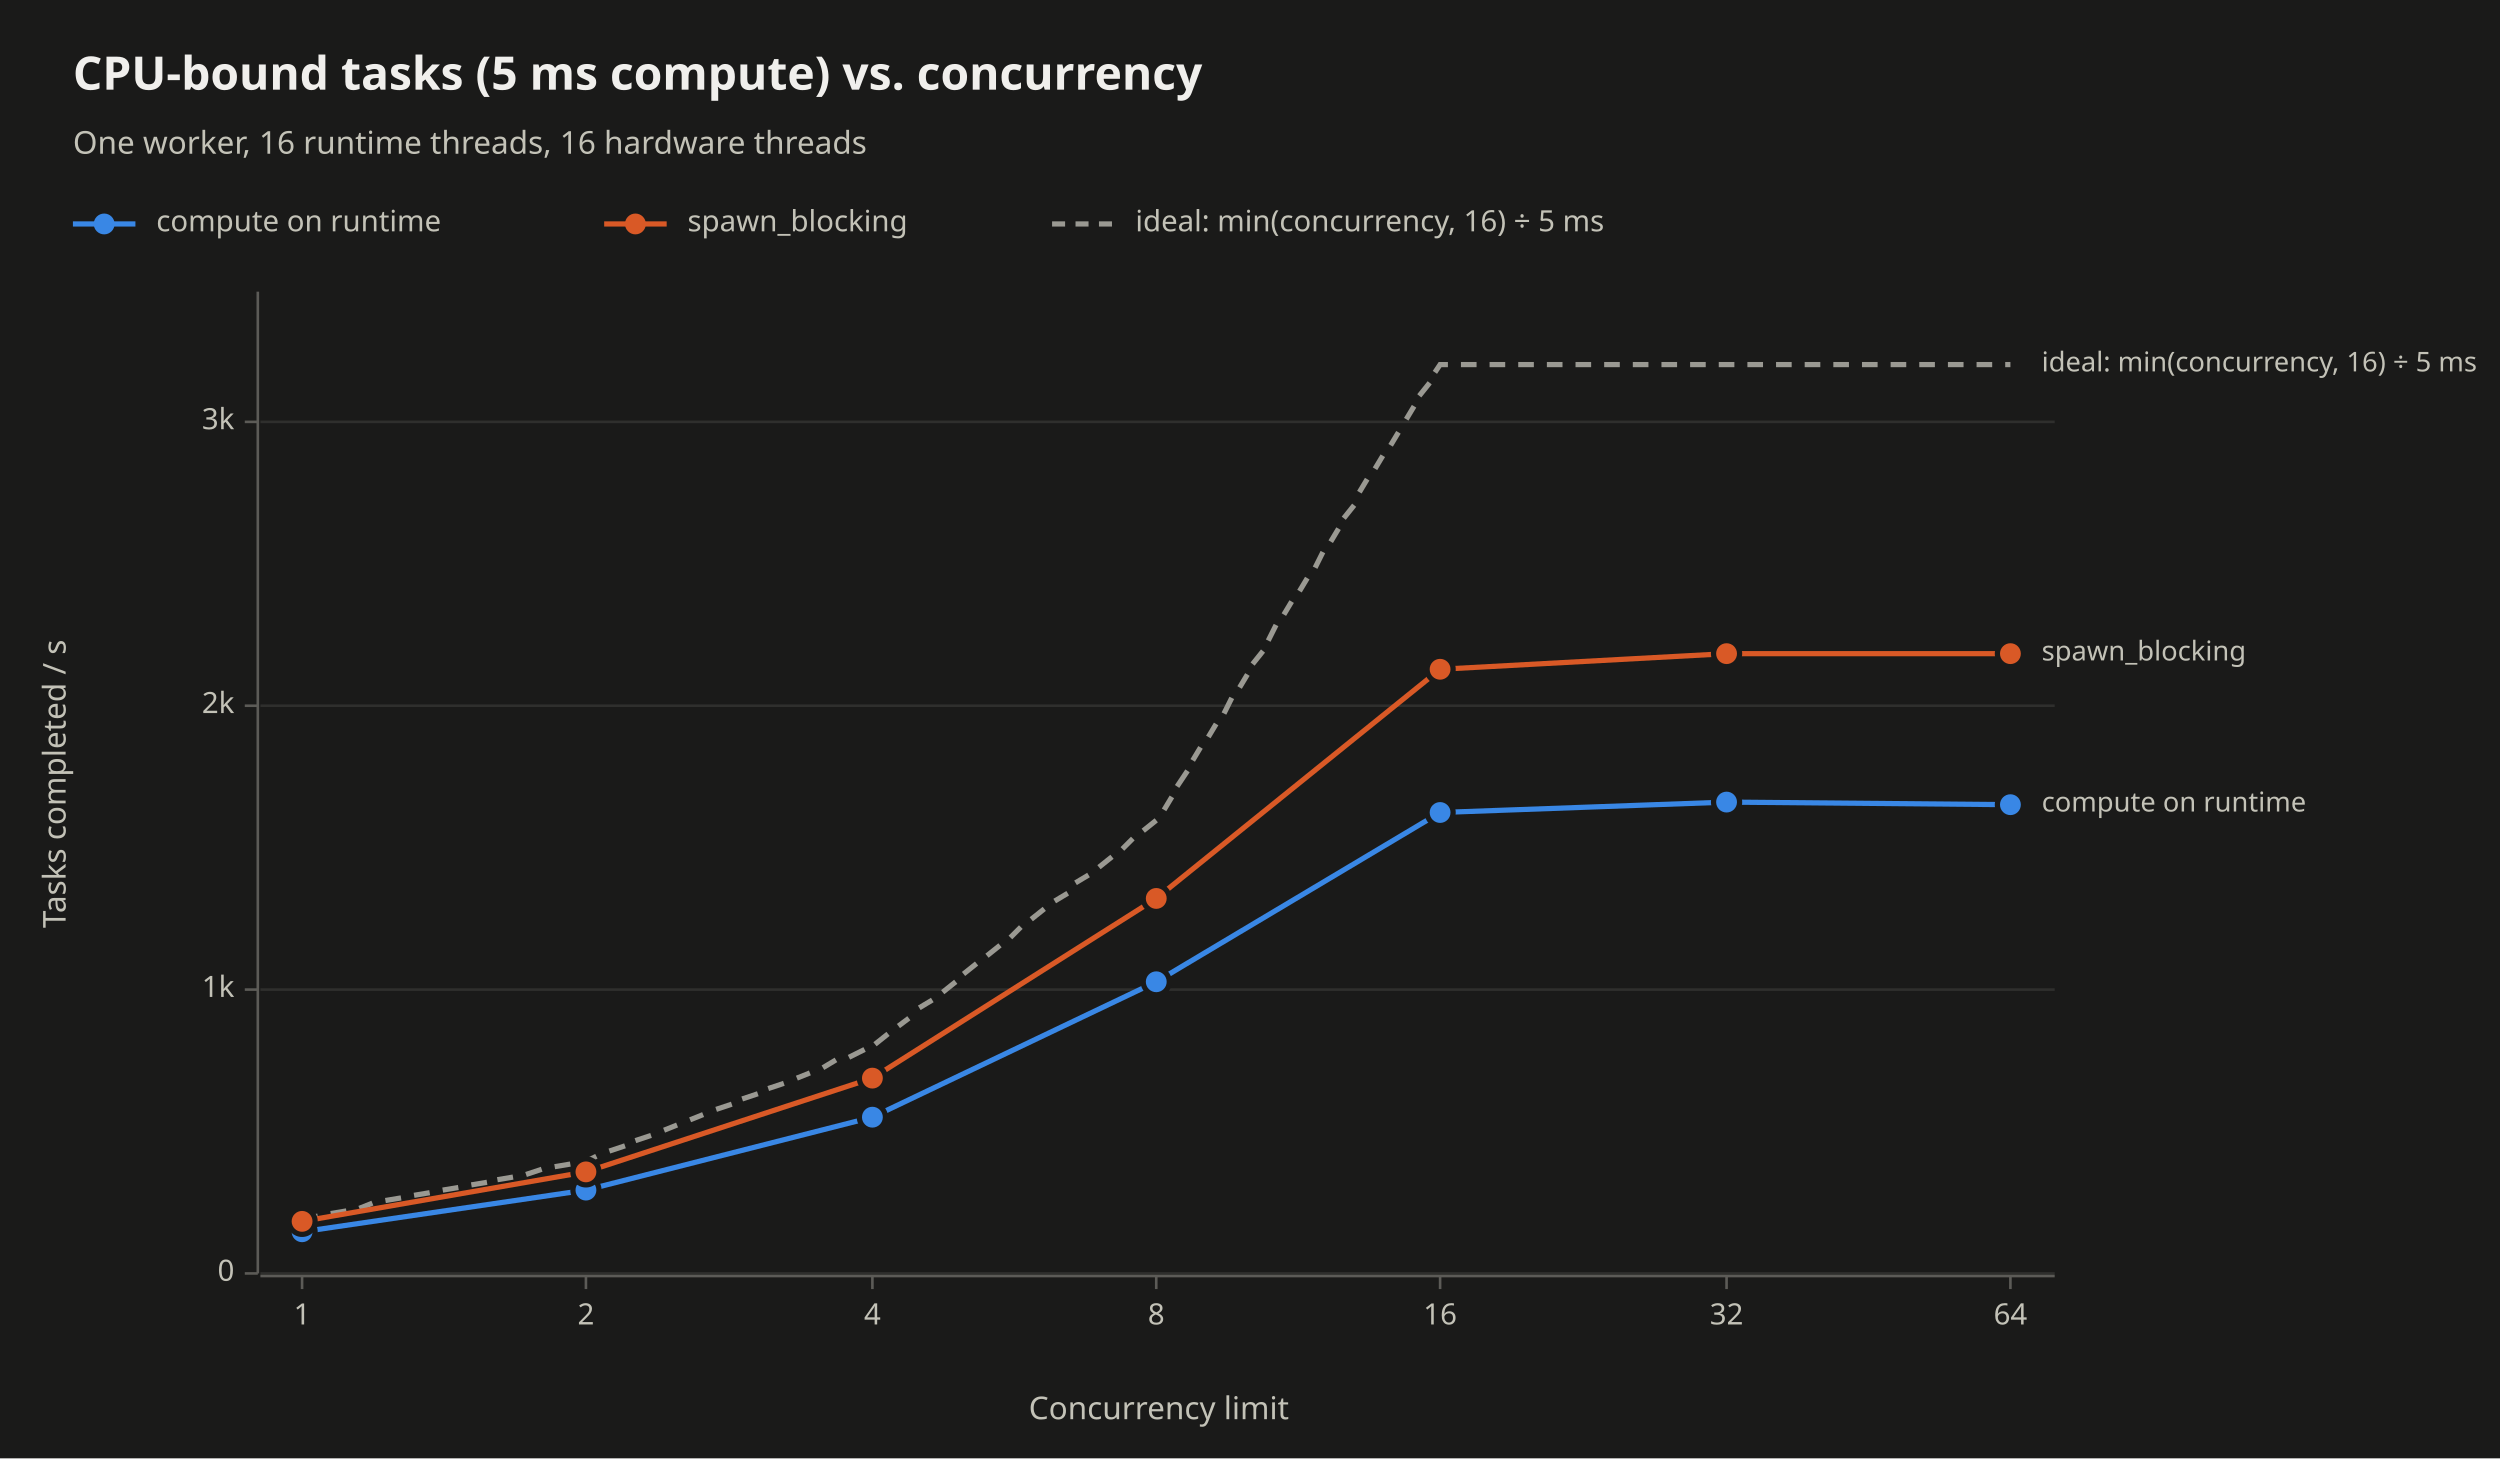
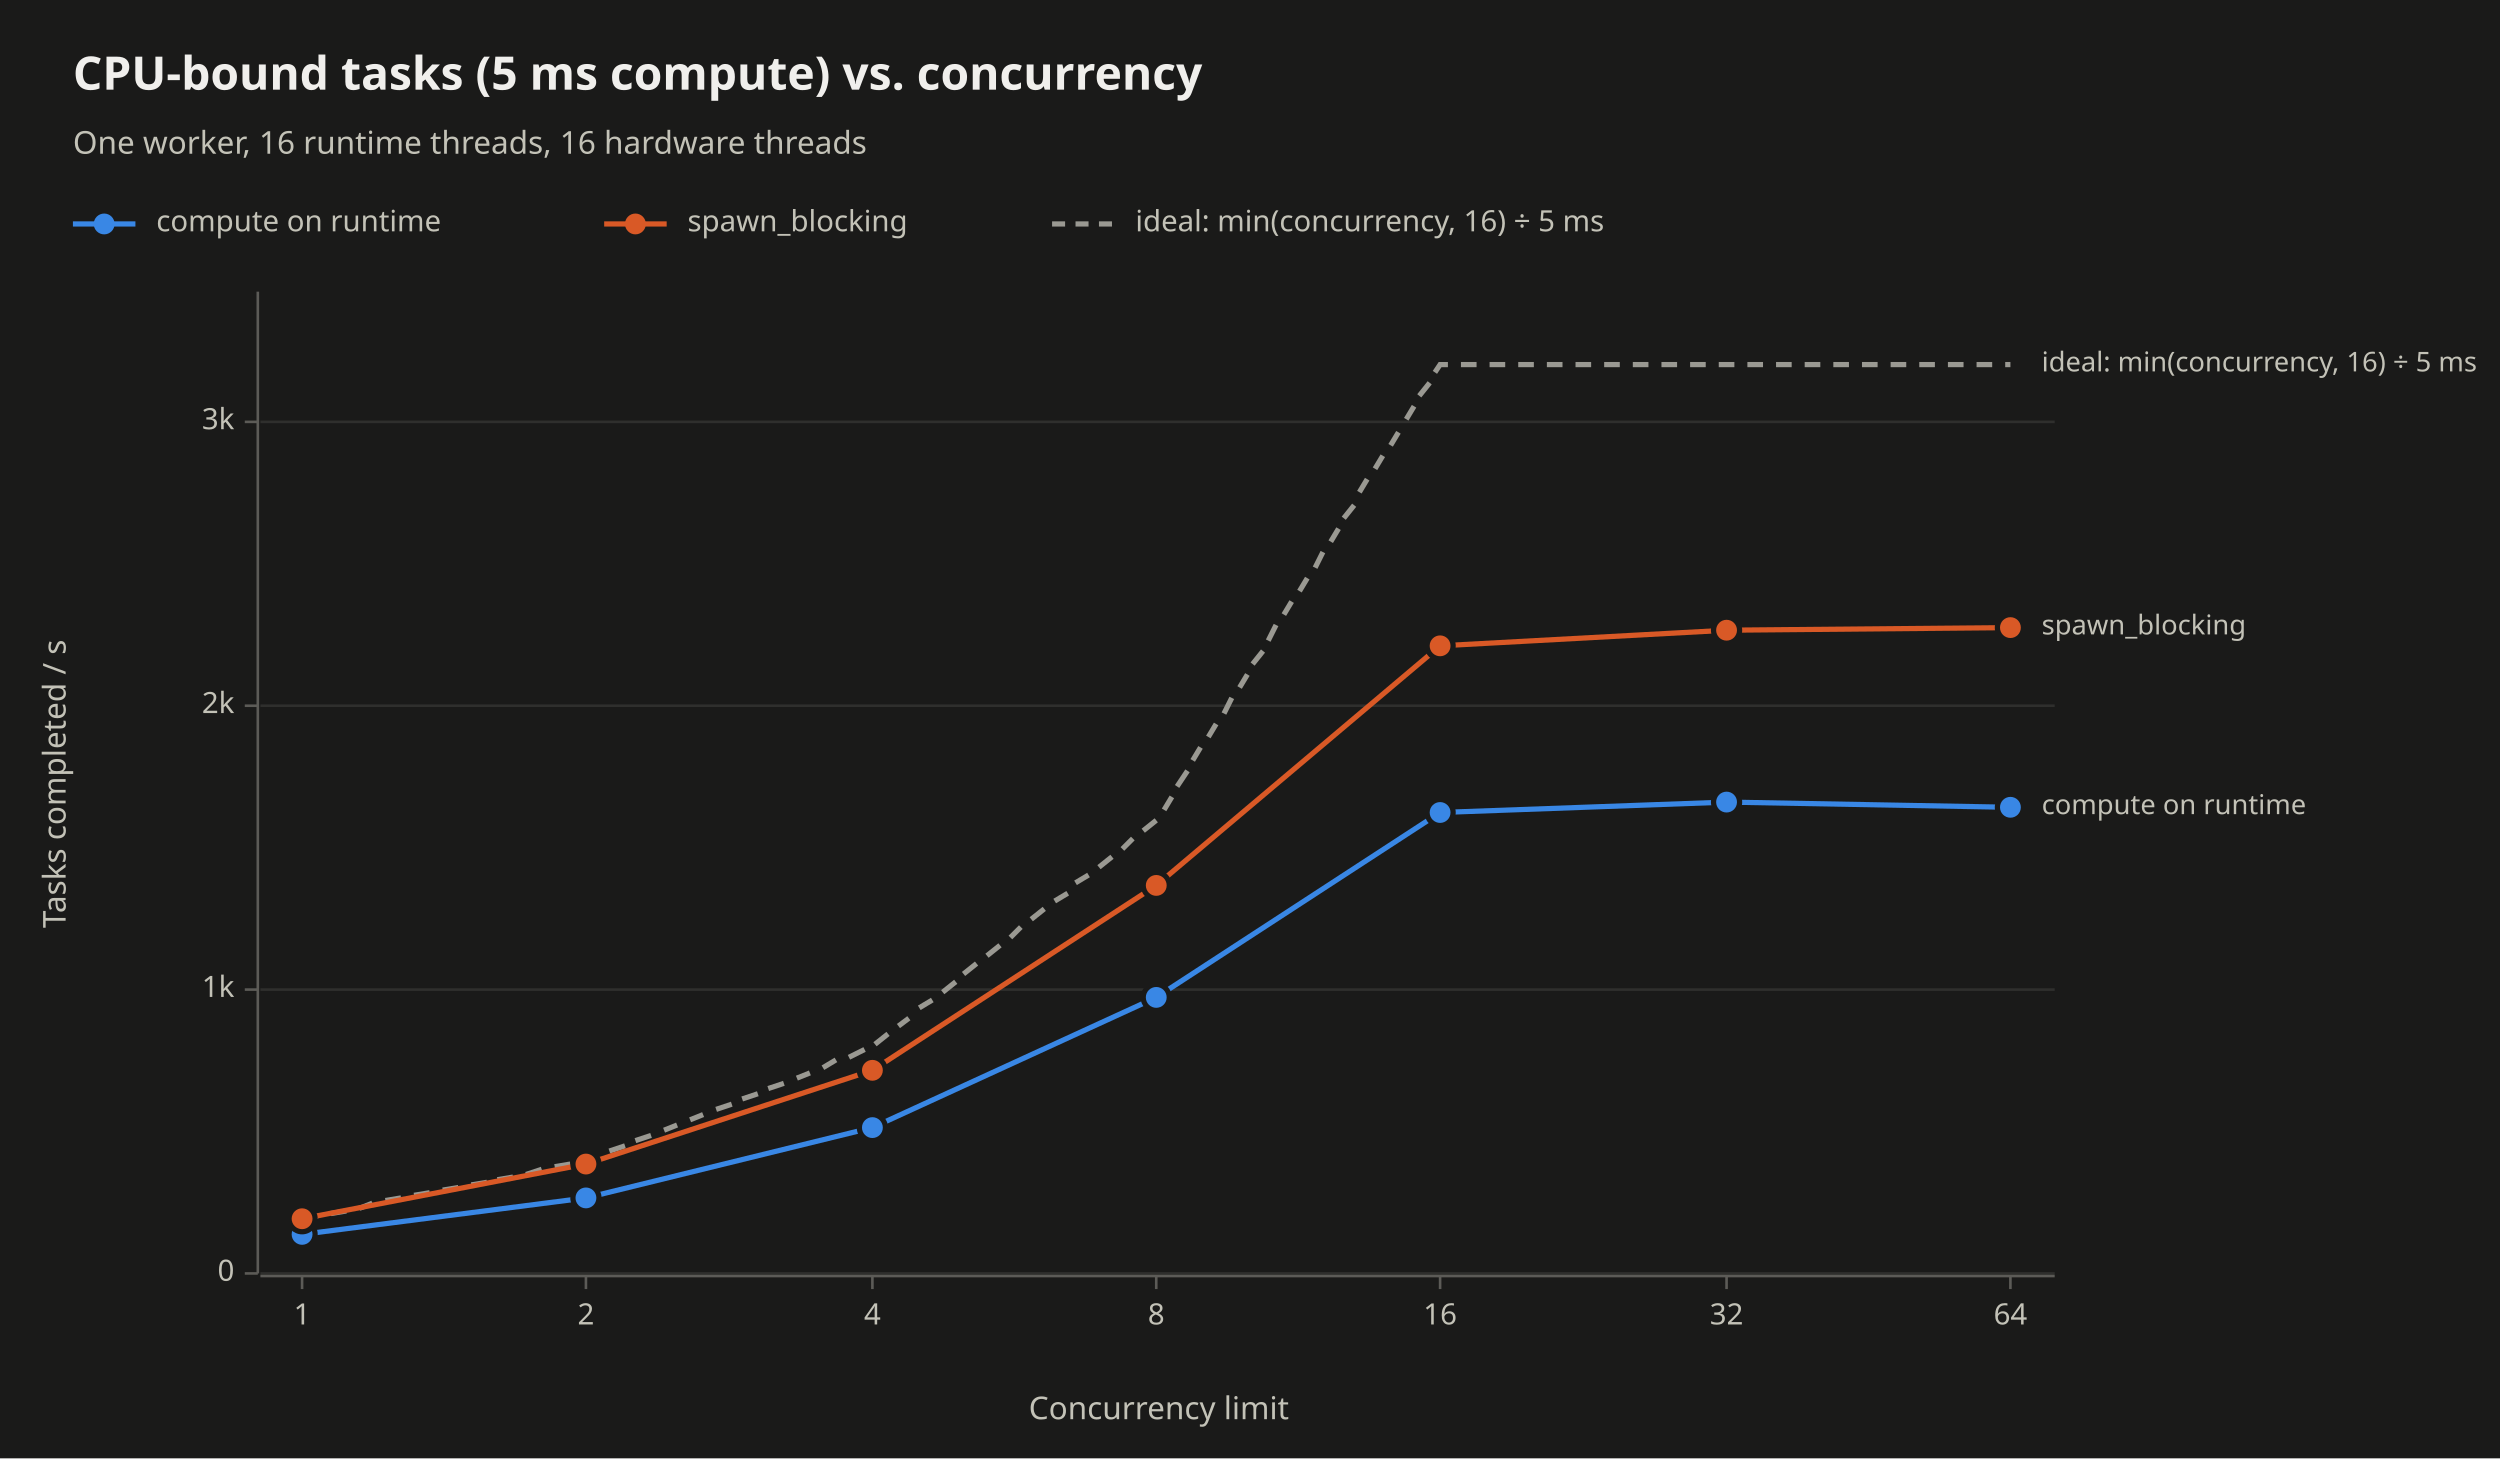
<svg xmlns="http://www.w3.org/2000/svg" width="960" height="560" viewBox="0 0 960 560">
  <rect x="0" y="0" width="960" height="560" opacity="1" fill="#1A1A19" stroke="none" />
  <text x="28" y="30" dy="0.5ex" text-anchor="start" font-family="sans-serif" font-size="17.742" opacity="1" fill="#F0EFEC" font-weight="bold">
CPU-bound tasks (5 ms compute) vs. concurrency
</text>
  <text x="28" y="56" dy="0.5ex" text-anchor="start" font-family="sans-serif" font-size="12.097" opacity="1" fill="#C3C2B7">
One worker, 16 runtime threads, 16 hardware threads
</text>
  <polyline fill="none" opacity="1" stroke="#3987E5" stroke-width="2" points="28,86 52,86 " />
  <circle cx="40" cy="86" r="4" opacity="1" fill="#3987E5" stroke="none" stroke-width="1" />
  <text x="60" y="86" dy="0.5ex" text-anchor="start" font-family="sans-serif" font-size="11.29" opacity="1" fill="#C3C2B7">
compute on runtime
</text>
  <polyline fill="none" opacity="1" stroke="#D95926" stroke-width="2" points="232,86 256,86 " />
  <circle cx="244" cy="86" r="4" opacity="1" fill="#D95926" stroke="none" stroke-width="1" />
  <text x="264" y="86" dy="0.5ex" text-anchor="start" font-family="sans-serif" font-size="11.29" opacity="1" fill="#C3C2B7">
spawn_blocking
</text>
  <polyline fill="none" opacity="1" stroke="#9A9992" stroke-width="2" points="404,86 409,86 " />
  <polyline fill="none" opacity="1" stroke="#9A9992" stroke-width="2" points="413,86 418,86 " />
  <polyline fill="none" opacity="1" stroke="#9A9992" stroke-width="2" points="422,86 427,86 " />
  <text x="436" y="86" dy="0.5ex" text-anchor="start" font-family="sans-serif" font-size="11.29" opacity="1" fill="#C3C2B7">
ideal: min(concurrency, 16) ÷ 5 ms
</text>
  <text x="16" y="301" dy="0.76em" text-anchor="middle" font-family="sans-serif" font-size="12.097" opacity="1" fill="#C3C2B7" transform="rotate(270, 16, 301)">
Tasks completed / s
</text>
  <text x="445" y="548" dy="-0.5ex" text-anchor="middle" font-family="sans-serif" font-size="12.097" opacity="1" fill="#C3C2B7">
Concurrency limit
</text>
  <line opacity="1" stroke="#2F2F2D" stroke-width="1" x1="100" y1="489" x2="789" y2="489" />
  <line opacity="1" stroke="#2F2F2D" stroke-width="1" x1="100" y1="380" x2="789" y2="380" />
  <line opacity="1" stroke="#2F2F2D" stroke-width="1" x1="100" y1="271" x2="789" y2="271" />
  <line opacity="1" stroke="#2F2F2D" stroke-width="1" x1="100" y1="162" x2="789" y2="162" />
  <polyline fill="none" opacity="1" stroke="#5C5B57" stroke-width="1" points="99,112 99,489 " />
  <text x="90" y="489" dy="0.5ex" text-anchor="end" font-family="sans-serif" font-size="11.29" opacity="1" fill="#C3C2B7">
0
</text>
  <polyline fill="none" opacity="1" stroke="#5C5B57" stroke-width="1" points="94,489 99,489 " />
  <text x="90" y="380" dy="0.5ex" text-anchor="end" font-family="sans-serif" font-size="11.29" opacity="1" fill="#C3C2B7">
1k
</text>
  <polyline fill="none" opacity="1" stroke="#5C5B57" stroke-width="1" points="94,380 99,380 " />
  <text x="90" y="271" dy="0.5ex" text-anchor="end" font-family="sans-serif" font-size="11.29" opacity="1" fill="#C3C2B7">
2k
</text>
  <polyline fill="none" opacity="1" stroke="#5C5B57" stroke-width="1" points="94,271 99,271 " />
  <text x="90" y="162" dy="0.5ex" text-anchor="end" font-family="sans-serif" font-size="11.29" opacity="1" fill="#C3C2B7">
3k
</text>
  <polyline fill="none" opacity="1" stroke="#5C5B57" stroke-width="1" points="94,162 99,162 " />
  <polyline fill="none" opacity="1" stroke="#5C5B57" stroke-width="1" points="100,490 789,490 " />
  <text x="116" y="500" dy="0.76em" text-anchor="middle" font-family="sans-serif" font-size="11.29" opacity="1" fill="#C3C2B7">
1
</text>
  <polyline fill="none" opacity="1" stroke="#5C5B57" stroke-width="1" points="116,490 116,495 " />
  <text x="225" y="500" dy="0.76em" text-anchor="middle" font-family="sans-serif" font-size="11.29" opacity="1" fill="#C3C2B7">
2
</text>
  <polyline fill="none" opacity="1" stroke="#5C5B57" stroke-width="1" points="225,490 225,495 " />
  <text x="335" y="500" dy="0.76em" text-anchor="middle" font-family="sans-serif" font-size="11.29" opacity="1" fill="#C3C2B7">
4
</text>
  <polyline fill="none" opacity="1" stroke="#5C5B57" stroke-width="1" points="335,490 335,495 " />
  <text x="444" y="500" dy="0.76em" text-anchor="middle" font-family="sans-serif" font-size="11.29" opacity="1" fill="#C3C2B7">
8
</text>
  <polyline fill="none" opacity="1" stroke="#5C5B57" stroke-width="1" points="444,490 444,495 " />
  <text x="553" y="500" dy="0.76em" text-anchor="middle" font-family="sans-serif" font-size="11.29" opacity="1" fill="#C3C2B7">
16
</text>
  <polyline fill="none" opacity="1" stroke="#5C5B57" stroke-width="1" points="553,490 553,495 " />
  <text x="663" y="500" dy="0.76em" text-anchor="middle" font-family="sans-serif" font-size="11.29" opacity="1" fill="#C3C2B7">
32
</text>
  <polyline fill="none" opacity="1" stroke="#5C5B57" stroke-width="1" points="663,490 663,495 " />
  <text x="772" y="500" dy="0.76em" text-anchor="middle" font-family="sans-serif" font-size="11.29" opacity="1" fill="#C3C2B7">
64
</text>
  <polyline fill="none" opacity="1" stroke="#5C5B57" stroke-width="1" points="772,490 772,495 " />
  <polyline fill="none" opacity="1" stroke="#9A9992" stroke-width="2" points="116,468 122,467 " />
  <polyline fill="none" opacity="1" stroke="#9A9992" stroke-width="2" points="127,466 133,465 " />
  <polyline fill="none" opacity="1" stroke="#9A9992" stroke-width="2" points="138,464 143,462 " />
  <polyline fill="none" opacity="1" stroke="#9A9992" stroke-width="2" points="148,461 154,460 " />
  <polyline fill="none" opacity="1" stroke="#9A9992" stroke-width="2" points="159,459 165,458 " />
  <polyline fill="none" opacity="1" stroke="#9A9992" stroke-width="2" points="170,457 176,456 " />
  <polyline fill="none" opacity="1" stroke="#9A9992" stroke-width="2" points="181,455 187,454 " />
  <polyline fill="none" opacity="1" stroke="#9A9992" stroke-width="2" points="191,453 197,452 " />
  <polyline fill="none" opacity="1" stroke="#9A9992" stroke-width="2" points="202,451 208,449 " />
  <polyline fill="none" opacity="1" stroke="#9A9992" stroke-width="2" points="213,448 219,447 " />
  <polyline fill="none" opacity="1" stroke="#9A9992" stroke-width="2" points="224,446 225,446 229,444 " />
  <polyline fill="none" opacity="1" stroke="#9A9992" stroke-width="2" points="234,442 240,440 " />
  <polyline fill="none" opacity="1" stroke="#9A9992" stroke-width="2" points="244,438 250,436 " />
  <polyline fill="none" opacity="1" stroke="#9A9992" stroke-width="2" points="255,434 260,432 " />
  <polyline fill="none" opacity="1" stroke="#9A9992" stroke-width="2" points="265,430 270,428 " />
  <polyline fill="none" opacity="1" stroke="#9A9992" stroke-width="2" points="275,426 281,424 " />
  <polyline fill="none" opacity="1" stroke="#9A9992" stroke-width="2" points="285,422 291,420 " />
  <polyline fill="none" opacity="1" stroke="#9A9992" stroke-width="2" points="295,418 301,416 " />
  <polyline fill="none" opacity="1" stroke="#9A9992" stroke-width="2" points="306,414 311,412 " />
  <polyline fill="none" opacity="1" stroke="#9A9992" stroke-width="2" points="316,410 321,407 " />
  <polyline fill="none" opacity="1" stroke="#9A9992" stroke-width="2" points="326,406 332,403 " />
  <polyline fill="none" opacity="1" stroke="#9A9992" stroke-width="2" points="336,401 341,397 " />
  <polyline fill="none" opacity="1" stroke="#9A9992" stroke-width="2" points="345,394 349,391 " />
  <polyline fill="none" opacity="1" stroke="#9A9992" stroke-width="2" points="353,387 358,384 " />
  <polyline fill="none" opacity="1" stroke="#9A9992" stroke-width="2" points="362,381 367,377 " />
  <polyline fill="none" opacity="1" stroke="#9A9992" stroke-width="2" points="370,374 375,370 " />
  <polyline fill="none" opacity="1" stroke="#9A9992" stroke-width="2" points="379,367 384,363 " />
  <polyline fill="none" opacity="1" stroke="#9A9992" stroke-width="2" points="388,360 392,356 " />
  <polyline fill="none" opacity="1" stroke="#9A9992" stroke-width="2" points="396,353 401,349 " />
  <polyline fill="none" opacity="1" stroke="#9A9992" stroke-width="2" points="405,346 410,343 " />
  <polyline fill="none" opacity="1" stroke="#9A9992" stroke-width="2" points="413,339 418,336 " />
  <polyline fill="none" opacity="1" stroke="#9A9992" stroke-width="2" points="422,333 427,329 " />
  <polyline fill="none" opacity="1" stroke="#9A9992" stroke-width="2" points="431,326 435,322 " />
  <polyline fill="none" opacity="1" stroke="#9A9992" stroke-width="2" points="439,319 444,315 " />
  <polyline fill="none" opacity="1" stroke="#9A9992" stroke-width="2" points="447,311 450,306 " />
  <polyline fill="none" opacity="1" stroke="#9A9992" stroke-width="2" points="452,302 456,296 " />
  <polyline fill="none" opacity="1" stroke="#9A9992" stroke-width="2" points="458,292 461,287 " />
  <polyline fill="none" opacity="1" stroke="#9A9992" stroke-width="2" points="464,283 467,278 " />
  <polyline fill="none" opacity="1" stroke="#9A9992" stroke-width="2" points="470,274 473,268 " />
  <polyline fill="none" opacity="1" stroke="#9A9992" stroke-width="2" points="476,264 479,259 " />
  <polyline fill="none" opacity="1" stroke="#9A9992" stroke-width="2" points="481,255 485,250 " />
  <polyline fill="none" opacity="1" stroke="#9A9992" stroke-width="2" points="487,246 490,240 " />
  <polyline fill="none" opacity="1" stroke="#9A9992" stroke-width="2" points="493,236 496,231 " />
  <polyline fill="none" opacity="1" stroke="#9A9992" stroke-width="2" points="499,227 502,222 " />
  <polyline fill="none" opacity="1" stroke="#9A9992" stroke-width="2" points="505,218 508,212 " />
  <polyline fill="none" opacity="1" stroke="#9A9992" stroke-width="2" points="511,208 514,203 " />
  <polyline fill="none" opacity="1" stroke="#9A9992" stroke-width="2" points="516,199 520,194 " />
  <polyline fill="none" opacity="1" stroke="#9A9992" stroke-width="2" points="522,189 525,184 " />
  <polyline fill="none" opacity="1" stroke="#9A9992" stroke-width="2" points="528,180 531,175 " />
  <polyline fill="none" opacity="1" stroke="#9A9992" stroke-width="2" points="534,171 537,166 " />
  <polyline fill="none" opacity="1" stroke="#9A9992" stroke-width="2" points="540,161 543,156 " />
  <polyline fill="none" opacity="1" stroke="#9A9992" stroke-width="2" points="545,152 549,147 " />
  <polyline fill="none" opacity="1" stroke="#9A9992" stroke-width="2" points="551,143 553,140 556,140 " />
  <polyline fill="none" opacity="1" stroke="#9A9992" stroke-width="2" points="561,140 567,140 " />
  <polyline fill="none" opacity="1" stroke="#9A9992" stroke-width="2" points="572,140 578,140 " />
  <polyline fill="none" opacity="1" stroke="#9A9992" stroke-width="2" points="583,140 589,140 " />
  <polyline fill="none" opacity="1" stroke="#9A9992" stroke-width="2" points="594,140 600,140 " />
  <polyline fill="none" opacity="1" stroke="#9A9992" stroke-width="2" points="605,140 611,140 " />
  <polyline fill="none" opacity="1" stroke="#9A9992" stroke-width="2" points="616,140 622,140 " />
  <polyline fill="none" opacity="1" stroke="#9A9992" stroke-width="2" points="627,140 633,140 " />
  <polyline fill="none" opacity="1" stroke="#9A9992" stroke-width="2" points="638,140 644,140 " />
  <polyline fill="none" opacity="1" stroke="#9A9992" stroke-width="2" points="649,140 655,140 " />
  <polyline fill="none" opacity="1" stroke="#9A9992" stroke-width="2" points="660,140 663,140 666,140 " />
  <polyline fill="none" opacity="1" stroke="#9A9992" stroke-width="2" points="671,140 677,140 " />
  <polyline fill="none" opacity="1" stroke="#9A9992" stroke-width="2" points="682,140 688,140 " />
  <polyline fill="none" opacity="1" stroke="#9A9992" stroke-width="2" points="693,140 699,140 " />
  <polyline fill="none" opacity="1" stroke="#9A9992" stroke-width="2" points="704,140 710,140 " />
  <polyline fill="none" opacity="1" stroke="#9A9992" stroke-width="2" points="715,140 721,140 " />
  <polyline fill="none" opacity="1" stroke="#9A9992" stroke-width="2" points="726,140 732,140 " />
  <polyline fill="none" opacity="1" stroke="#9A9992" stroke-width="2" points="737,140 743,140 " />
  <polyline fill="none" opacity="1" stroke="#9A9992" stroke-width="2" points="748,140 754,140 " />
  <polyline fill="none" opacity="1" stroke="#9A9992" stroke-width="2" points="759,140 765,140 " />
  <polyline fill="none" opacity="1" stroke="#9A9992" stroke-width="2" points="770,140 772,140 " />
-   <polyline fill="none" opacity="1" stroke="#3987E5" stroke-width="2" points="116,473 225,457 335,429 444,377 553,312 663,308 772,309 " />
-   <circle cx="116" cy="473" r="6" opacity="1" fill="#1A1A19" stroke="none" stroke-width="1" />
-   <circle cx="225" cy="457" r="6" opacity="1" fill="#1A1A19" stroke="none" stroke-width="1" />
-   <circle cx="335" cy="429" r="6" opacity="1" fill="#1A1A19" stroke="none" stroke-width="1" />
-   <circle cx="444" cy="377" r="6" opacity="1" fill="#1A1A19" stroke="none" stroke-width="1" />
+   <polyline fill="none" opacity="1" stroke="#3987E5" stroke-width="2" points="116,474 225,460 335,433 444,383 553,312 663,308 772,310 " />
+   <circle cx="116" cy="474" r="6" opacity="1" fill="#1A1A19" stroke="none" stroke-width="1" />
+   <circle cx="225" cy="460" r="6" opacity="1" fill="#1A1A19" stroke="none" stroke-width="1" />
+   <circle cx="335" cy="433" r="6" opacity="1" fill="#1A1A19" stroke="none" stroke-width="1" />
+   <circle cx="444" cy="383" r="6" opacity="1" fill="#1A1A19" stroke="none" stroke-width="1" />
  <circle cx="553" cy="312" r="6" opacity="1" fill="#1A1A19" stroke="none" stroke-width="1" />
  <circle cx="663" cy="308" r="6" opacity="1" fill="#1A1A19" stroke="none" stroke-width="1" />
-   <circle cx="772" cy="309" r="6" opacity="1" fill="#1A1A19" stroke="none" stroke-width="1" />
-   <circle cx="116" cy="473" r="4" opacity="1" fill="#3987E5" stroke="none" stroke-width="1" />
-   <circle cx="225" cy="457" r="4" opacity="1" fill="#3987E5" stroke="none" stroke-width="1" />
-   <circle cx="335" cy="429" r="4" opacity="1" fill="#3987E5" stroke="none" stroke-width="1" />
-   <circle cx="444" cy="377" r="4" opacity="1" fill="#3987E5" stroke="none" stroke-width="1" />
+   <circle cx="772" cy="310" r="6" opacity="1" fill="#1A1A19" stroke="none" stroke-width="1" />
+   <circle cx="116" cy="474" r="4" opacity="1" fill="#3987E5" stroke="none" stroke-width="1" />
+   <circle cx="225" cy="460" r="4" opacity="1" fill="#3987E5" stroke="none" stroke-width="1" />
+   <circle cx="335" cy="433" r="4" opacity="1" fill="#3987E5" stroke="none" stroke-width="1" />
+   <circle cx="444" cy="383" r="4" opacity="1" fill="#3987E5" stroke="none" stroke-width="1" />
  <circle cx="553" cy="312" r="4" opacity="1" fill="#3987E5" stroke="none" stroke-width="1" />
  <circle cx="663" cy="308" r="4" opacity="1" fill="#3987E5" stroke="none" stroke-width="1" />
-   <circle cx="772" cy="309" r="4" opacity="1" fill="#3987E5" stroke="none" stroke-width="1" />
-   <polyline fill="none" opacity="1" stroke="#D95926" stroke-width="2" points="116,469 225,450 335,414 444,345 553,257 663,251 772,251 " />
-   <circle cx="116" cy="469" r="6" opacity="1" fill="#1A1A19" stroke="none" stroke-width="1" />
-   <circle cx="225" cy="450" r="6" opacity="1" fill="#1A1A19" stroke="none" stroke-width="1" />
-   <circle cx="335" cy="414" r="6" opacity="1" fill="#1A1A19" stroke="none" stroke-width="1" />
-   <circle cx="444" cy="345" r="6" opacity="1" fill="#1A1A19" stroke="none" stroke-width="1" />
-   <circle cx="553" cy="257" r="6" opacity="1" fill="#1A1A19" stroke="none" stroke-width="1" />
-   <circle cx="663" cy="251" r="6" opacity="1" fill="#1A1A19" stroke="none" stroke-width="1" />
-   <circle cx="772" cy="251" r="6" opacity="1" fill="#1A1A19" stroke="none" stroke-width="1" />
-   <circle cx="116" cy="469" r="4" opacity="1" fill="#D95926" stroke="none" stroke-width="1" />
-   <circle cx="225" cy="450" r="4" opacity="1" fill="#D95926" stroke="none" stroke-width="1" />
-   <circle cx="335" cy="414" r="4" opacity="1" fill="#D95926" stroke="none" stroke-width="1" />
-   <circle cx="444" cy="345" r="4" opacity="1" fill="#D95926" stroke="none" stroke-width="1" />
-   <circle cx="553" cy="257" r="4" opacity="1" fill="#D95926" stroke="none" stroke-width="1" />
-   <circle cx="663" cy="251" r="4" opacity="1" fill="#D95926" stroke="none" stroke-width="1" />
-   <circle cx="772" cy="251" r="4" opacity="1" fill="#D95926" stroke="none" stroke-width="1" />
+   <circle cx="772" cy="310" r="4" opacity="1" fill="#3987E5" stroke="none" stroke-width="1" />
+   <polyline fill="none" opacity="1" stroke="#D95926" stroke-width="2" points="116,468 225,447 335,411 444,340 553,248 663,242 772,241 " />
+   <circle cx="116" cy="468" r="6" opacity="1" fill="#1A1A19" stroke="none" stroke-width="1" />
+   <circle cx="225" cy="447" r="6" opacity="1" fill="#1A1A19" stroke="none" stroke-width="1" />
+   <circle cx="335" cy="411" r="6" opacity="1" fill="#1A1A19" stroke="none" stroke-width="1" />
+   <circle cx="444" cy="340" r="6" opacity="1" fill="#1A1A19" stroke="none" stroke-width="1" />
+   <circle cx="553" cy="248" r="6" opacity="1" fill="#1A1A19" stroke="none" stroke-width="1" />
+   <circle cx="663" cy="242" r="6" opacity="1" fill="#1A1A19" stroke="none" stroke-width="1" />
+   <circle cx="772" cy="241" r="6" opacity="1" fill="#1A1A19" stroke="none" stroke-width="1" />
+   <circle cx="116" cy="468" r="4" opacity="1" fill="#D95926" stroke="none" stroke-width="1" />
+   <circle cx="225" cy="447" r="4" opacity="1" fill="#D95926" stroke="none" stroke-width="1" />
+   <circle cx="335" cy="411" r="4" opacity="1" fill="#D95926" stroke="none" stroke-width="1" />
+   <circle cx="444" cy="340" r="4" opacity="1" fill="#D95926" stroke="none" stroke-width="1" />
+   <circle cx="553" cy="248" r="4" opacity="1" fill="#D95926" stroke="none" stroke-width="1" />
+   <circle cx="663" cy="242" r="4" opacity="1" fill="#D95926" stroke="none" stroke-width="1" />
+   <circle cx="772" cy="241" r="4" opacity="1" fill="#D95926" stroke="none" stroke-width="1" />
  <text x="784" y="140" dy="0.5ex" text-anchor="start" font-family="sans-serif" font-size="10.484" opacity="1" fill="#C3C2B7">
ideal: min(concurrency, 16) ÷ 5 ms
</text>
-   <text x="784" y="251" dy="0.5ex" text-anchor="start" font-family="sans-serif" font-size="10.484" opacity="1" fill="#C3C2B7">
+   <text x="784" y="241" dy="0.5ex" text-anchor="start" font-family="sans-serif" font-size="10.484" opacity="1" fill="#C3C2B7">
spawn_blocking
</text>
-   <text x="784" y="309" dy="0.5ex" text-anchor="start" font-family="sans-serif" font-size="10.484" opacity="1" fill="#C3C2B7">
+   <text x="784" y="310" dy="0.5ex" text-anchor="start" font-family="sans-serif" font-size="10.484" opacity="1" fill="#C3C2B7">
compute on runtime
</text>
</svg>
